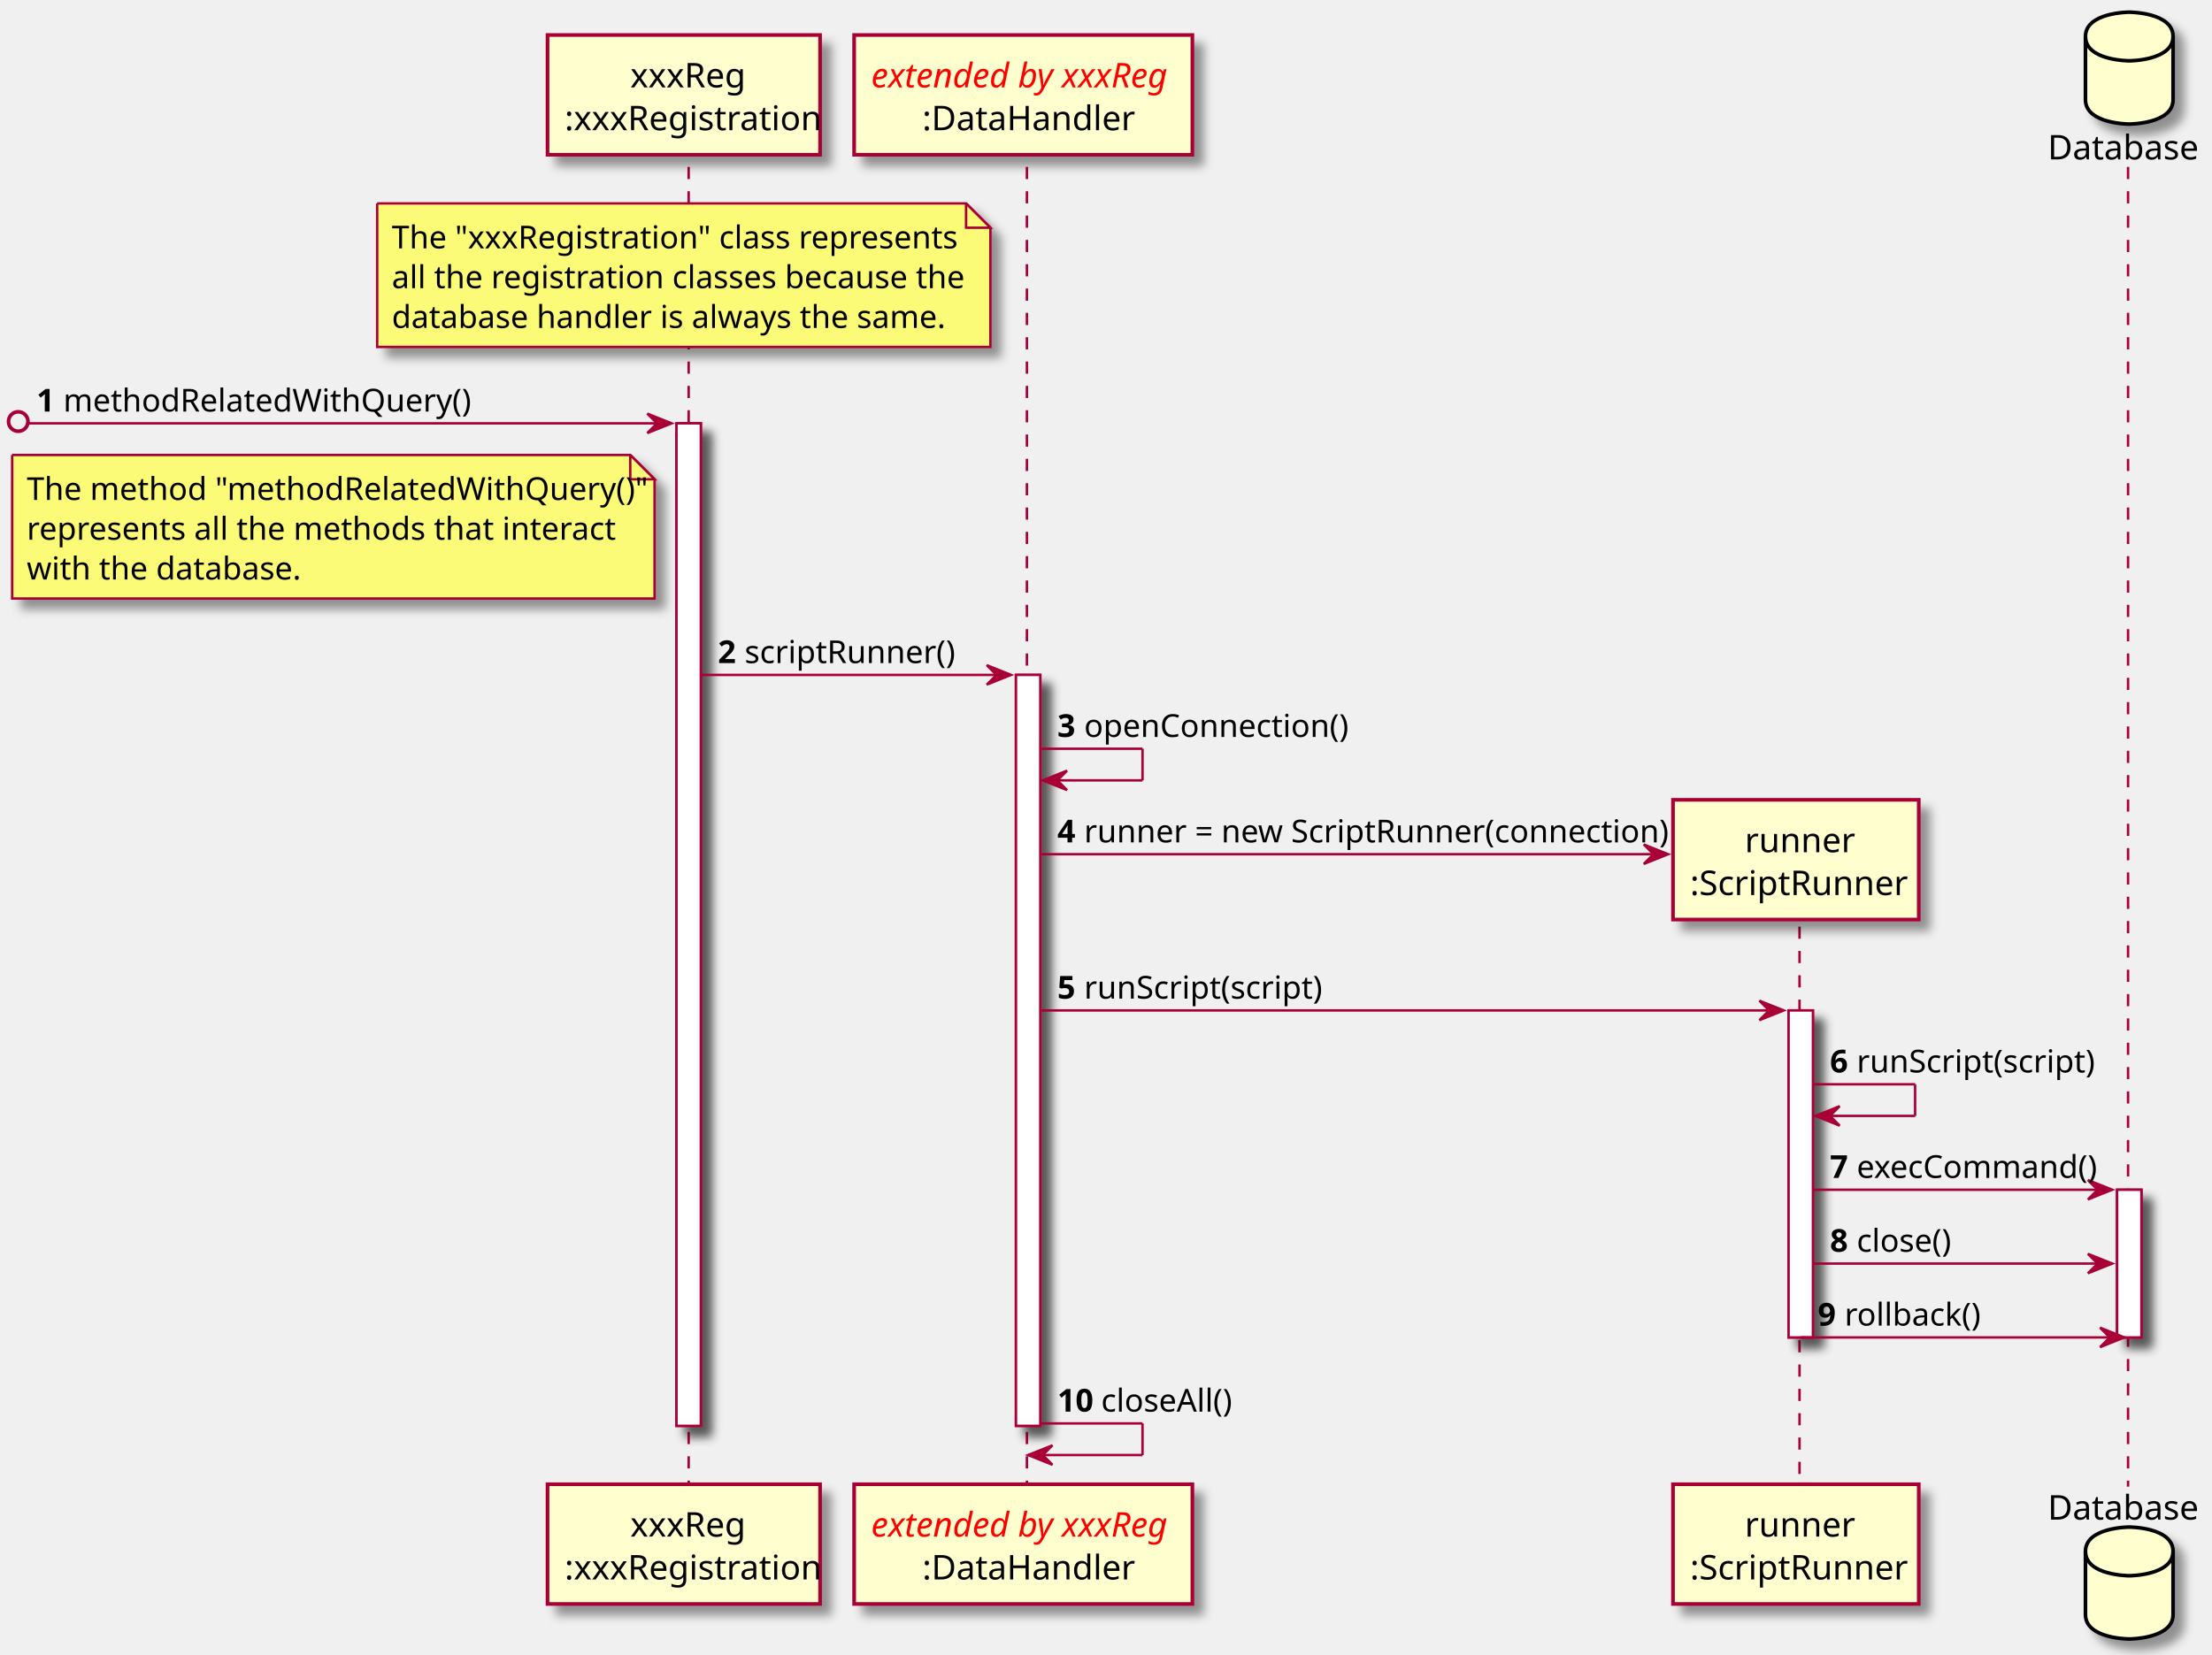
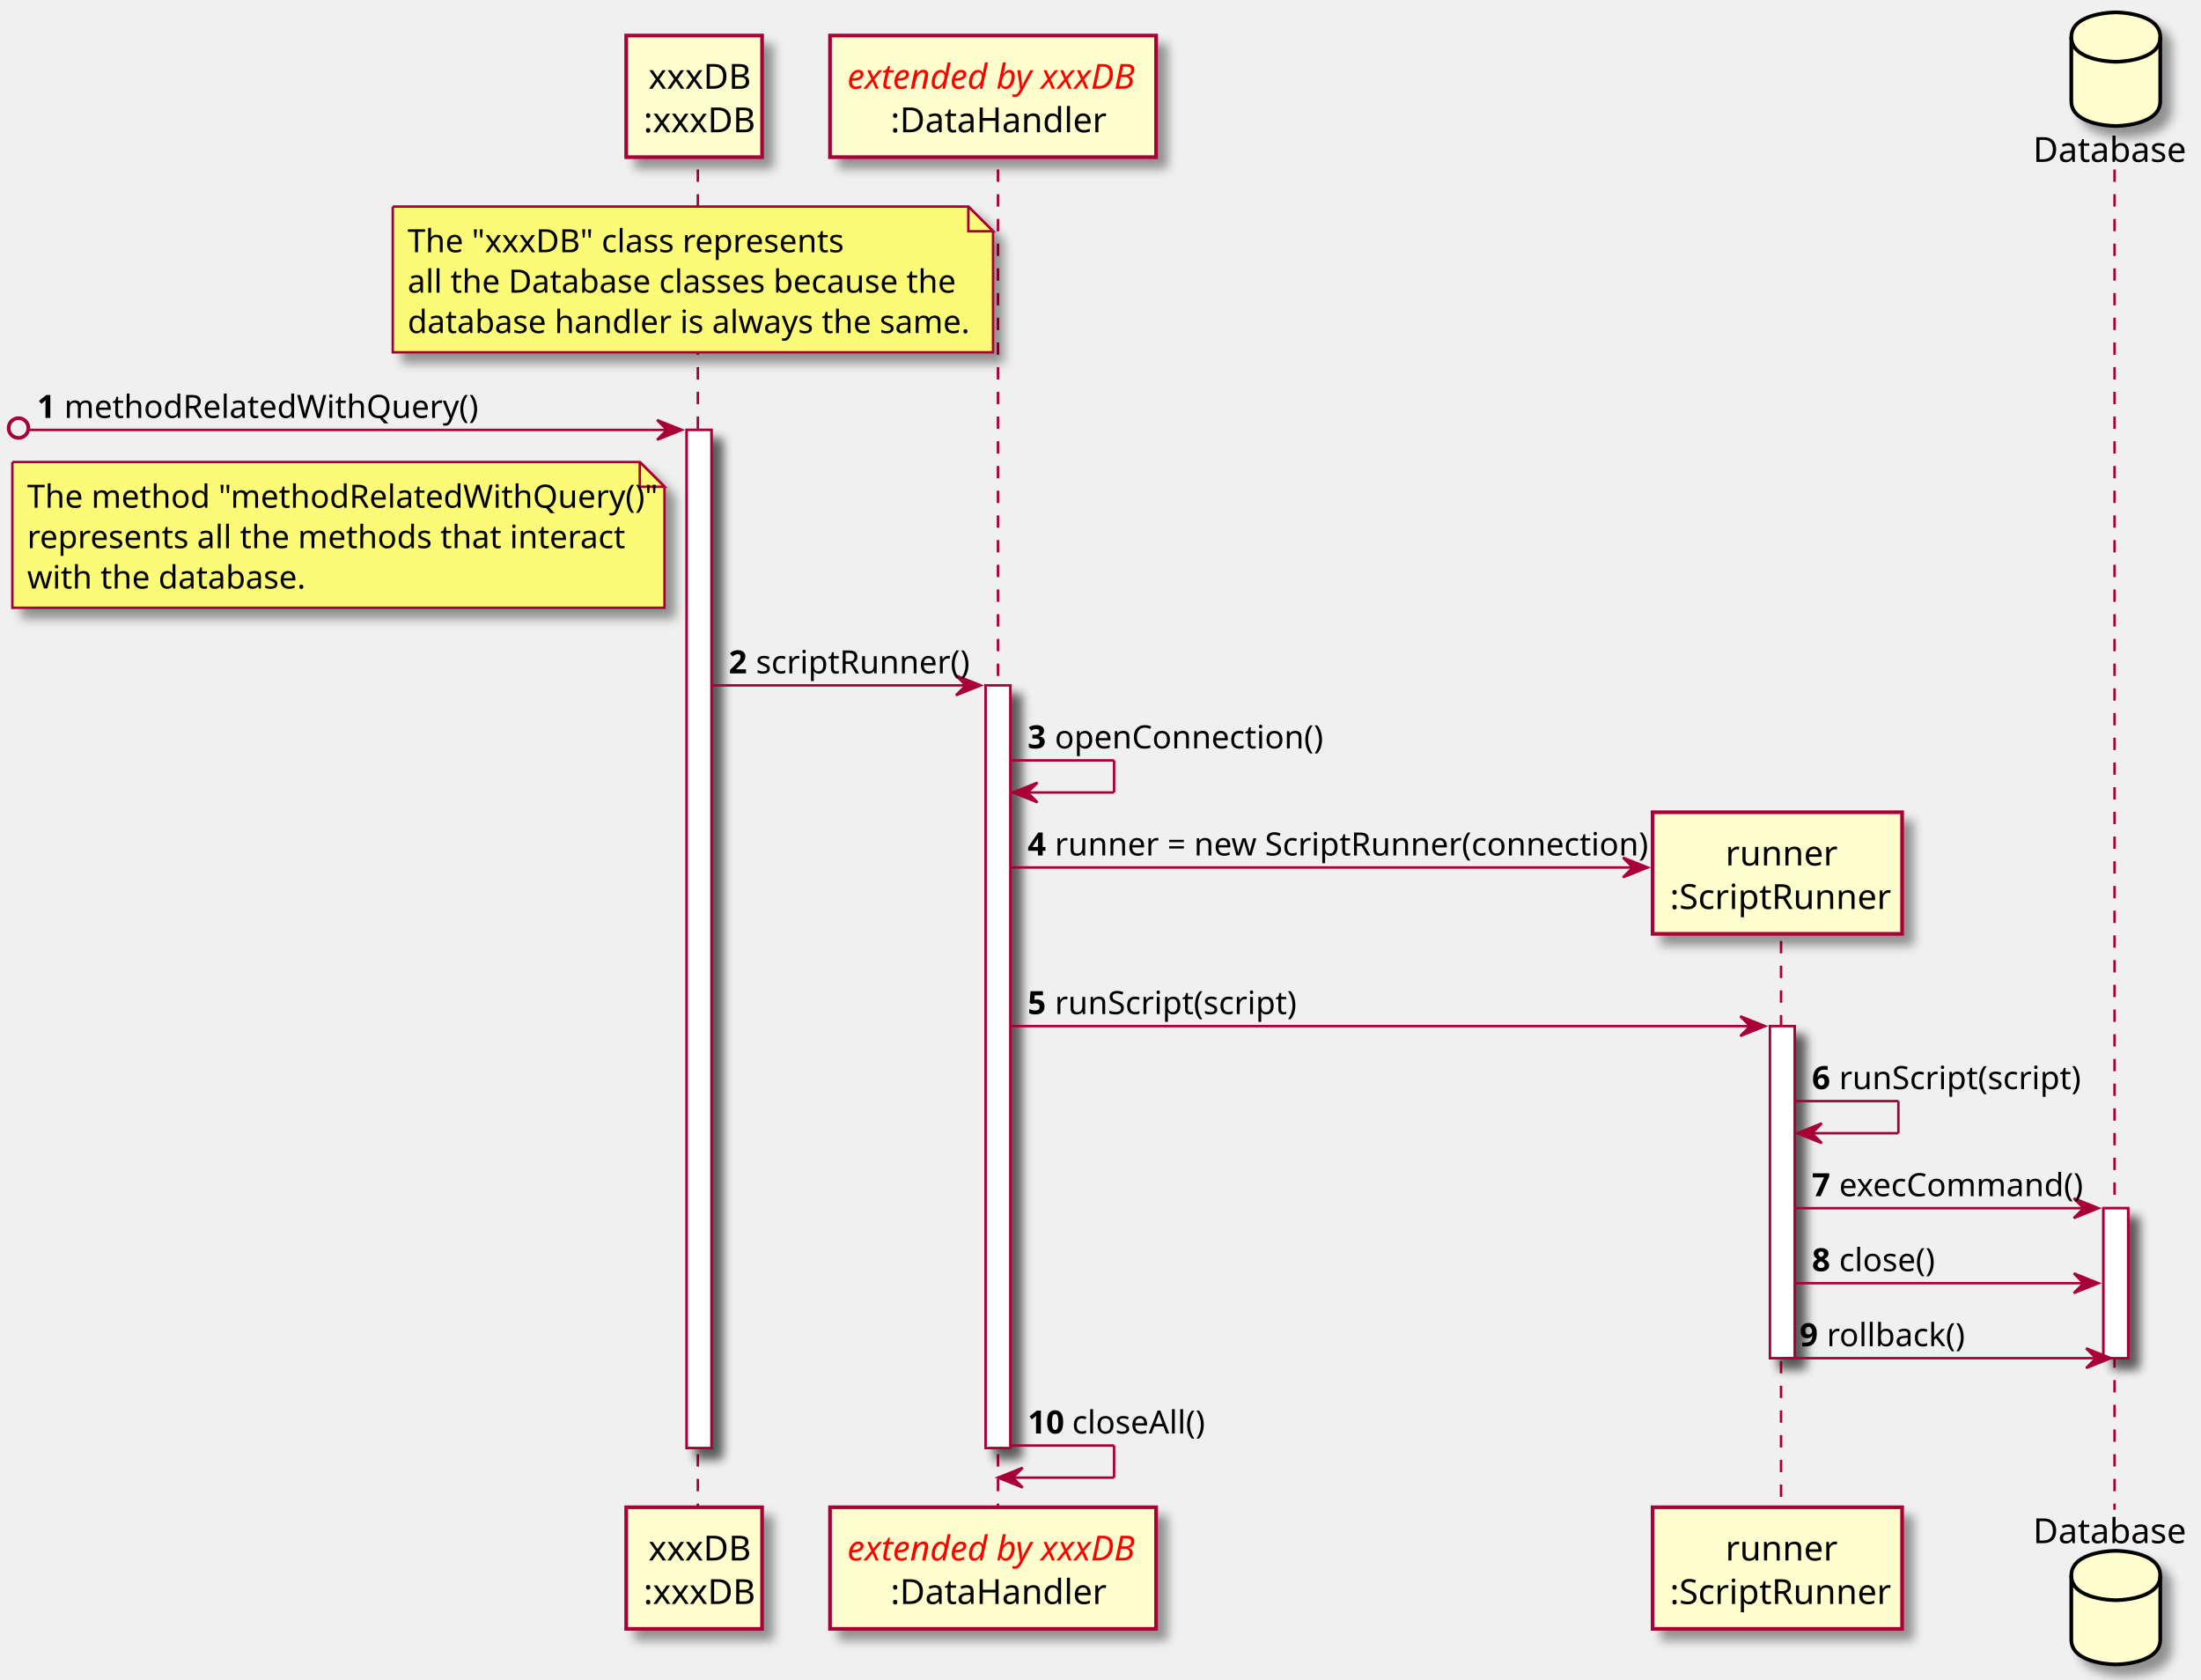
- <svg xmlns="http://www.w3.org/2000/svg" contentScriptType="application/ecmascript" contentStyleType="text/css" height="680px" preserveAspectRatio="none" style="width:909px;height:680px;" version="1.1" viewBox="0 0 909 680" width="909px" zoomAndPan="magnify">
+ <svg xmlns="http://www.w3.org/2000/svg" contentScriptType="application/ecmascript" contentStyleType="text/css" height="680px" preserveAspectRatio="none" style="width:891px;height:680px;" version="1.1" viewBox="0 0 891 680" width="891px" zoomAndPan="magnify">
  <defs>
-     <filter height="300%" id="f1khp72s431z6" width="300%" x="-1" y="-1">
+     <filter height="300%" id="f10q84u1am7gge" width="300%" x="-1" y="-1">
      <feGaussianBlur result="blurOut" stdDeviation="2.0" />
      <feColorMatrix in="blurOut" result="blurOut2" type="matrix" values="0 0 0 0 0 0 0 0 0 0 0 0 0 0 0 0 0 0 .4 0" />
      <feOffset dx="4.0" dy="4.0" in="blurOut2" result="blurOut3" />
      <feBlend in="SourceGraphic" in2="blurOut3" mode="normal" />
    </filter>
  </defs>
  <g>
-     <rect fill="#FFFFFF" filter="url(#f1khp72s431z6)" height="412.086" style="stroke:#A80036;stroke-width:1.0;" width="10" x="278" y="174.016" />
-     <rect fill="#FFFFFF" filter="url(#f1khp72s431z6)" height="308.68" style="stroke:#A80036;stroke-width:1.0;" width="10" x="417.5" y="277.422" />
-     <rect fill="#FFFFFF" filter="url(#f1khp72s431z6)" height="134.406" style="stroke:#A80036;stroke-width:1.0;" width="10" x="735" y="415.344" />
-     <rect fill="#FFFFFF" filter="url(#f1khp72s431z6)" height="60.703" style="stroke:#A80036;stroke-width:1.0;" width="10" x="870" y="489.047" />
-     <line style="stroke:#A80036;stroke-width:1.0;stroke-dasharray:5.0,5.0;" x1="283" x2="283" y1="68.609" y2="611.102" />
-     <line style="stroke:#A80036;stroke-width:1.0;stroke-dasharray:5.0,5.0;" x1="422" x2="422" y1="68.609" y2="611.102" />
-     <line style="stroke:#A80036;stroke-width:1.0;stroke-dasharray:5.0,5.0;" x1="739.5" x2="739.5" y1="370.883" y2="611.102" />
-     <line style="stroke:#A80036;stroke-width:1.0;stroke-dasharray:5.0,5.0;" x1="874.5" x2="874.5" y1="68.609" y2="611.102" />
-     <rect fill="#FEFECE" filter="url(#f1khp72s431z6)" height="49.219" style="stroke:#A80036;stroke-width:1.5;" width="112" x="225" y="14.391" />
-     <text fill="#000000" font-family="sans-serif" font-size="14" lengthAdjust="spacingAndGlyphs" textLength="44" x="259" y="35.924">xxxReg</text>
-     <text fill="#000000" font-family="sans-serif" font-size="14" lengthAdjust="spacingAndGlyphs" textLength="98" x="232" y="53.533">:xxxRegistration</text>
-     <rect fill="#FEFECE" filter="url(#f1khp72s431z6)" height="49.219" style="stroke:#A80036;stroke-width:1.5;" width="112" x="225" y="610.102" />
-     <text fill="#000000" font-family="sans-serif" font-size="14" lengthAdjust="spacingAndGlyphs" textLength="44" x="259" y="631.635">xxxReg</text>
-     <text fill="#000000" font-family="sans-serif" font-size="14" lengthAdjust="spacingAndGlyphs" textLength="98" x="232" y="649.244">:xxxRegistration</text>
-     <rect fill="#FEFECE" filter="url(#f1khp72s431z6)" height="49.219" style="stroke:#A80036;stroke-width:1.5;" width="139" x="351" y="14.391" />
-     <text fill="#FF0000" font-family="sans-serif" font-size="14" font-style="italic" lengthAdjust="spacingAndGlyphs" textLength="125" x="358" y="35.924">extended by xxxReg</text>
-     <text fill="#000000" font-family="sans-serif" font-size="14" lengthAdjust="spacingAndGlyphs" textLength="83" x="379" y="53.533">:DataHandler</text>
-     <rect fill="#FEFECE" filter="url(#f1khp72s431z6)" height="49.219" style="stroke:#A80036;stroke-width:1.5;" width="139" x="351" y="610.102" />
-     <text fill="#FF0000" font-family="sans-serif" font-size="14" font-style="italic" lengthAdjust="spacingAndGlyphs" textLength="125" x="358" y="631.635">extended by xxxReg</text>
-     <text fill="#000000" font-family="sans-serif" font-size="14" lengthAdjust="spacingAndGlyphs" textLength="83" x="379" y="649.244">:DataHandler</text>
-     <rect fill="#FEFECE" filter="url(#f1khp72s431z6)" height="49.219" style="stroke:#A80036;stroke-width:1.5;" width="101" x="687.5" y="610.102" />
-     <text fill="#000000" font-family="sans-serif" font-size="14" lengthAdjust="spacingAndGlyphs" textLength="42" x="717" y="631.635">runner</text>
-     <text fill="#000000" font-family="sans-serif" font-size="14" lengthAdjust="spacingAndGlyphs" textLength="87" x="694.5" y="649.244">:ScriptRunner</text>
-     <text fill="#000000" font-family="sans-serif" font-size="14" lengthAdjust="spacingAndGlyphs" textLength="61" x="841.5" y="65.533">Database</text>
-     <path d="M857,15 C857,5 875,5 875,5 C875,5 893,5 893,15 L893,41 C893,51 875,51 875,51 C875,51 857,51 857,41 L857,15 " fill="#FEFECE" filter="url(#f1khp72s431z6)" style="stroke:#000000;stroke-width:1.5;" />
-     <path d="M857,15 C857,25 875,25 875,25 C875,25 893,25 893,15 " fill="none" style="stroke:#000000;stroke-width:1.5;" />
-     <text fill="#000000" font-family="sans-serif" font-size="14" lengthAdjust="spacingAndGlyphs" textLength="61" x="841.5" y="624.635">Database</text>
-     <path d="M857,637.711 C857,627.711 875,627.711 875,627.711 C875,627.711 893,627.711 893,637.711 L893,663.711 C893,673.711 875,673.711 875,673.711 C875,673.711 857,673.711 857,663.711 L857,637.711 " fill="#FEFECE" filter="url(#f1khp72s431z6)" style="stroke:#000000;stroke-width:1.5;" />
-     <path d="M857,637.711 C857,647.711 875,647.711 875,647.711 C875,647.711 893,647.711 893,637.711 " fill="none" style="stroke:#000000;stroke-width:1.5;" />
-     <rect fill="#FFFFFF" filter="url(#f1khp72s431z6)" height="412.086" style="stroke:#A80036;stroke-width:1.0;" width="10" x="278" y="174.016" />
-     <rect fill="#FFFFFF" filter="url(#f1khp72s431z6)" height="308.68" style="stroke:#A80036;stroke-width:1.0;" width="10" x="417.5" y="277.422" />
-     <rect fill="#FFFFFF" filter="url(#f1khp72s431z6)" height="134.406" style="stroke:#A80036;stroke-width:1.0;" width="10" x="735" y="415.344" />
-     <rect fill="#FFFFFF" filter="url(#f1khp72s431z6)" height="60.703" style="stroke:#A80036;stroke-width:1.0;" width="10" x="870" y="489.047" />
-     <path d="M155,83.609 L155,142.609 L407,142.609 L407,93.609 L397,83.609 L155,83.609 " fill="#FBFB77" filter="url(#f1khp72s431z6)" style="stroke:#A80036;stroke-width:1.0;" />
-     <path d="M397,83.609 L397,93.609 L407,93.609 L397,83.609 " fill="#FBFB77" style="stroke:#A80036;stroke-width:1.0;" />
-     <text fill="#000000" font-family="sans-serif" font-size="13" lengthAdjust="spacingAndGlyphs" textLength="225" x="161" y="102.105">The "xxxRegistration" class represents</text>
-     <text fill="#000000" font-family="sans-serif" font-size="13" lengthAdjust="spacingAndGlyphs" textLength="227" x="161" y="118.456">all the registration classes because the</text>
-     <text fill="#000000" font-family="sans-serif" font-size="13" lengthAdjust="spacingAndGlyphs" textLength="219" x="161" y="134.808">database handler is always the same.</text>
+     <rect fill="#FFFFFF" filter="url(#f10q84u1am7gge)" height="412.086" style="stroke:#A80036;stroke-width:1.0;" width="10" x="278" y="174.016" />
+     <rect fill="#FFFFFF" filter="url(#f10q84u1am7gge)" height="308.68" style="stroke:#A80036;stroke-width:1.0;" width="10" x="399" y="277.422" />
+     <rect fill="#FFFFFF" filter="url(#f10q84u1am7gge)" height="134.406" style="stroke:#A80036;stroke-width:1.0;" width="10" x="716.5" y="415.344" />
+     <rect fill="#FFFFFF" filter="url(#f10q84u1am7gge)" height="60.703" style="stroke:#A80036;stroke-width:1.0;" width="10" x="851.5" y="489.047" />
+     <line style="stroke:#A80036;stroke-width:1.0;stroke-dasharray:5.0,5.0;" x1="282.5" x2="282.5" y1="68.609" y2="611.102" />
+     <line style="stroke:#A80036;stroke-width:1.0;stroke-dasharray:5.0,5.0;" x1="404" x2="404" y1="68.609" y2="611.102" />
+     <line style="stroke:#A80036;stroke-width:1.0;stroke-dasharray:5.0,5.0;" x1="721" x2="721" y1="370.883" y2="611.102" />
+     <line style="stroke:#A80036;stroke-width:1.0;stroke-dasharray:5.0,5.0;" x1="856" x2="856" y1="68.609" y2="611.102" />
+     <rect fill="#FEFECE" filter="url(#f10q84u1am7gge)" height="49.219" style="stroke:#A80036;stroke-width:1.5;" width="55" x="253.5" y="14.391" />
+     <text fill="#000000" font-family="sans-serif" font-size="14" lengthAdjust="spacing" textLength="37" x="262.5" y="35.924">xxxDB</text>
+     <text fill="#000000" font-family="sans-serif" font-size="14" lengthAdjust="spacing" textLength="41" x="260.5" y="53.533">:xxxDB</text>
+     <rect fill="#FEFECE" filter="url(#f10q84u1am7gge)" height="49.219" style="stroke:#A80036;stroke-width:1.5;" width="55" x="253.5" y="610.102" />
+     <text fill="#000000" font-family="sans-serif" font-size="14" lengthAdjust="spacing" textLength="37" x="262.5" y="631.635">xxxDB</text>
+     <text fill="#000000" font-family="sans-serif" font-size="14" lengthAdjust="spacing" textLength="41" x="260.5" y="649.244">:xxxDB</text>
+     <rect fill="#FEFECE" filter="url(#f10q84u1am7gge)" height="49.219" style="stroke:#A80036;stroke-width:1.5;" width="132" x="336" y="14.391" />
+     <text fill="#FF0000" font-family="sans-serif" font-size="14" font-style="italic" lengthAdjust="spacing" textLength="118" x="343" y="35.924">extended by xxxDB</text>
+     <text fill="#000000" font-family="sans-serif" font-size="14" lengthAdjust="spacing" textLength="83" x="360.5" y="53.533">:DataHandler</text>
+     <rect fill="#FEFECE" filter="url(#f10q84u1am7gge)" height="49.219" style="stroke:#A80036;stroke-width:1.5;" width="132" x="336" y="610.102" />
+     <text fill="#FF0000" font-family="sans-serif" font-size="14" font-style="italic" lengthAdjust="spacing" textLength="118" x="343" y="631.635">extended by xxxDB</text>
+     <text fill="#000000" font-family="sans-serif" font-size="14" lengthAdjust="spacing" textLength="83" x="360.5" y="649.244">:DataHandler</text>
+     <rect fill="#FEFECE" filter="url(#f10q84u1am7gge)" height="49.219" style="stroke:#A80036;stroke-width:1.5;" width="101" x="669" y="610.102" />
+     <text fill="#000000" font-family="sans-serif" font-size="14" lengthAdjust="spacing" textLength="42" x="698.5" y="631.635">runner</text>
+     <text fill="#000000" font-family="sans-serif" font-size="14" lengthAdjust="spacing" textLength="87" x="676" y="649.244">:ScriptRunner</text>
+     <text fill="#000000" font-family="sans-serif" font-size="14" lengthAdjust="spacing" textLength="61" x="823" y="65.533">Database</text>
+     <path d="M838.5,15 C838.5,5 856.5,5 856.5,5 C856.5,5 874.5,5 874.5,15 L874.5,41 C874.5,51 856.5,51 856.5,51 C856.5,51 838.5,51 838.5,41 L838.5,15 " fill="#FEFECE" filter="url(#f10q84u1am7gge)" style="stroke:#000000;stroke-width:1.5;" />
+     <path d="M838.5,15 C838.5,25 856.5,25 856.5,25 C856.5,25 874.5,25 874.5,15 " fill="none" style="stroke:#000000;stroke-width:1.5;" />
+     <text fill="#000000" font-family="sans-serif" font-size="14" lengthAdjust="spacing" textLength="61" x="823" y="624.635">Database</text>
+     <path d="M838.5,637.711 C838.5,627.711 856.5,627.711 856.5,627.711 C856.5,627.711 874.5,627.711 874.5,637.711 L874.5,663.711 C874.5,673.711 856.5,673.711 856.5,673.711 C856.5,673.711 838.5,673.711 838.5,663.711 L838.5,637.711 " fill="#FEFECE" filter="url(#f10q84u1am7gge)" style="stroke:#000000;stroke-width:1.5;" />
+     <path d="M838.5,637.711 C838.5,647.711 856.5,647.711 856.5,647.711 C856.5,647.711 874.5,647.711 874.5,637.711 " fill="none" style="stroke:#000000;stroke-width:1.5;" />
+     <rect fill="#FFFFFF" filter="url(#f10q84u1am7gge)" height="412.086" style="stroke:#A80036;stroke-width:1.0;" width="10" x="278" y="174.016" />
+     <rect fill="#FFFFFF" filter="url(#f10q84u1am7gge)" height="308.68" style="stroke:#A80036;stroke-width:1.0;" width="10" x="399" y="277.422" />
+     <rect fill="#FFFFFF" filter="url(#f10q84u1am7gge)" height="134.406" style="stroke:#A80036;stroke-width:1.0;" width="10" x="716.5" y="415.344" />
+     <rect fill="#FFFFFF" filter="url(#f10q84u1am7gge)" height="60.703" style="stroke:#A80036;stroke-width:1.0;" width="10" x="851.5" y="489.047" />
+     <path d="M159,83.609 L159,142.609 L402,142.609 L402,93.609 L392,83.609 L159,83.609 " fill="#FBFB77" filter="url(#f10q84u1am7gge)" style="stroke:#A80036;stroke-width:1.0;" />
+     <path d="M392,83.609 L392,93.609 L402,93.609 L392,83.609 " fill="#FBFB77" style="stroke:#A80036;stroke-width:1.0;" />
+     <text fill="#000000" font-family="sans-serif" font-size="13" lengthAdjust="spacing" textLength="174" x="165" y="102.105">The "xxxDB" class represents</text>
+     <text fill="#000000" font-family="sans-serif" font-size="13" lengthAdjust="spacing" textLength="218" x="165" y="118.456">all the Database classes because the</text>
+     <text fill="#000000" font-family="sans-serif" font-size="13" lengthAdjust="spacing" textLength="219" x="165" y="134.808">database handler is always the same.</text>
    <ellipse cx="7.5" cy="173.266" fill="none" rx="4" ry="4" style="stroke:#A80036;stroke-width:1.5;" />
    <polygon fill="#A80036" points="266,170.016,276,174.016,266,178.016,270,174.016" style="stroke:#A80036;stroke-width:1.0;" />
    <line style="stroke:#A80036;stroke-width:1.0;" x1="12" x2="272" y1="174.016" y2="174.016" />
-     <text fill="#000000" font-family="sans-serif" font-size="13" font-weight="bold" lengthAdjust="spacingAndGlyphs" textLength="7" x="15" y="169.159">1</text>
-     <text fill="#000000" font-family="sans-serif" font-size="13" lengthAdjust="spacingAndGlyphs" textLength="157" x="26" y="169.159">methodRelatedWithQuery()</text>
-     <path d="M5,187.016 L5,246.016 L269,246.016 L269,197.016 L259,187.016 L5,187.016 " fill="#FBFB77" filter="url(#f1khp72s431z6)" style="stroke:#A80036;stroke-width:1.0;" />
+     <text fill="#000000" font-family="sans-serif" font-size="13" font-weight="bold" lengthAdjust="spacing" textLength="7" x="15" y="169.159">1</text>
+     <text fill="#000000" font-family="sans-serif" font-size="13" lengthAdjust="spacing" textLength="157" x="26" y="169.159">methodRelatedWithQuery()</text>
+     <path d="M5,187.016 L5,246.016 L269,246.016 L269,197.016 L259,187.016 L5,187.016 " fill="#FBFB77" filter="url(#f10q84u1am7gge)" style="stroke:#A80036;stroke-width:1.0;" />
    <path d="M259,187.016 L259,197.016 L269,197.016 L259,187.016 " fill="#FBFB77" style="stroke:#A80036;stroke-width:1.0;" />
-     <text fill="#000000" font-family="sans-serif" font-size="13" lengthAdjust="spacingAndGlyphs" textLength="239" x="11" y="205.511">The method "methodRelatedWithQuery()"</text>
-     <text fill="#000000" font-family="sans-serif" font-size="13" lengthAdjust="spacingAndGlyphs" textLength="227" x="11" y="221.862">represents all the methods that interact</text>
-     <text fill="#000000" font-family="sans-serif" font-size="13" lengthAdjust="spacingAndGlyphs" textLength="106" x="11" y="238.214">with the database.</text>
-     <polygon fill="#A80036" points="405.5,273.422,415.5,277.422,405.5,281.422,409.5,277.422" style="stroke:#A80036;stroke-width:1.0;" />
-     <line style="stroke:#A80036;stroke-width:1.0;" x1="288" x2="411.5" y1="277.422" y2="277.422" />
-     <text fill="#000000" font-family="sans-serif" font-size="13" font-weight="bold" lengthAdjust="spacingAndGlyphs" textLength="7" x="295" y="272.565">2</text>
-     <text fill="#000000" font-family="sans-serif" font-size="13" lengthAdjust="spacingAndGlyphs" textLength="81" x="306" y="272.565">scriptRunner()</text>
-     <line style="stroke:#A80036;stroke-width:1.0;" x1="427.5" x2="469.5" y1="307.773" y2="307.773" />
-     <line style="stroke:#A80036;stroke-width:1.0;" x1="469.5" x2="469.5" y1="307.773" y2="320.773" />
-     <line style="stroke:#A80036;stroke-width:1.0;" x1="428.5" x2="469.5" y1="320.773" y2="320.773" />
-     <polygon fill="#A80036" points="438.5,316.773,428.5,320.773,438.5,324.773,434.5,320.773" style="stroke:#A80036;stroke-width:1.0;" />
-     <text fill="#000000" font-family="sans-serif" font-size="13" font-weight="bold" lengthAdjust="spacingAndGlyphs" textLength="7" x="434.5" y="302.917">3</text>
-     <text fill="#000000" font-family="sans-serif" font-size="13" lengthAdjust="spacingAndGlyphs" textLength="101" x="445.5" y="302.917">openConnection()</text>
-     <polygon fill="#A80036" points="675.5,347.125,685.5,351.125,675.5,355.125,679.5,351.125" style="stroke:#A80036;stroke-width:1.0;" />
-     <line style="stroke:#A80036;stroke-width:1.0;" x1="427.5" x2="681.5" y1="351.125" y2="351.125" />
-     <text fill="#000000" font-family="sans-serif" font-size="13" font-weight="bold" lengthAdjust="spacingAndGlyphs" textLength="7" x="434.5" y="346.269">4</text>
-     <text fill="#000000" font-family="sans-serif" font-size="13" lengthAdjust="spacingAndGlyphs" textLength="225" x="445.5" y="346.269">runner = new ScriptRunner(connection)</text>
-     <rect fill="#FEFECE" filter="url(#f1khp72s431z6)" height="49.219" style="stroke:#A80036;stroke-width:1.5;" width="101" x="687.5" y="328.773" />
-     <text fill="#000000" font-family="sans-serif" font-size="14" lengthAdjust="spacingAndGlyphs" textLength="42" x="717" y="350.307">runner</text>
-     <text fill="#000000" font-family="sans-serif" font-size="14" lengthAdjust="spacingAndGlyphs" textLength="87" x="694.5" y="367.916">:ScriptRunner</text>
-     <polygon fill="#A80036" points="723,411.344,733,415.344,723,419.344,727,415.344" style="stroke:#A80036;stroke-width:1.0;" />
-     <line style="stroke:#A80036;stroke-width:1.0;" x1="427.5" x2="729" y1="415.344" y2="415.344" />
-     <text fill="#000000" font-family="sans-serif" font-size="13" font-weight="bold" lengthAdjust="spacingAndGlyphs" textLength="7" x="434.5" y="410.487">5</text>
-     <text fill="#000000" font-family="sans-serif" font-size="13" lengthAdjust="spacingAndGlyphs" textLength="92" x="445.5" y="410.487">runScript(script)</text>
-     <line style="stroke:#A80036;stroke-width:1.0;" x1="745" x2="787" y1="445.695" y2="445.695" />
-     <line style="stroke:#A80036;stroke-width:1.0;" x1="787" x2="787" y1="445.695" y2="458.695" />
-     <line style="stroke:#A80036;stroke-width:1.0;" x1="746" x2="787" y1="458.695" y2="458.695" />
-     <polygon fill="#A80036" points="756,454.695,746,458.695,756,462.695,752,458.695" style="stroke:#A80036;stroke-width:1.0;" />
-     <text fill="#000000" font-family="sans-serif" font-size="13" font-weight="bold" lengthAdjust="spacingAndGlyphs" textLength="7" x="752" y="440.839">6</text>
-     <text fill="#000000" font-family="sans-serif" font-size="13" lengthAdjust="spacingAndGlyphs" textLength="92" x="763" y="440.839">runScript(script)</text>
-     <polygon fill="#A80036" points="858,485.047,868,489.047,858,493.047,862,489.047" style="stroke:#A80036;stroke-width:1.0;" />
-     <line style="stroke:#A80036;stroke-width:1.0;" x1="745" x2="864" y1="489.047" y2="489.047" />
-     <text fill="#000000" font-family="sans-serif" font-size="13" font-weight="bold" lengthAdjust="spacingAndGlyphs" textLength="7" x="752" y="484.19">7</text>
-     <text fill="#000000" font-family="sans-serif" font-size="13" lengthAdjust="spacingAndGlyphs" textLength="95" x="763" y="484.19">execCommand()</text>
-     <polygon fill="#A80036" points="858,515.398,868,519.398,858,523.398,862,519.398" style="stroke:#A80036;stroke-width:1.0;" />
-     <line style="stroke:#A80036;stroke-width:1.0;" x1="745" x2="864" y1="519.398" y2="519.398" />
-     <text fill="#000000" font-family="sans-serif" font-size="13" font-weight="bold" lengthAdjust="spacingAndGlyphs" textLength="7" x="752" y="514.542">8</text>
-     <text fill="#000000" font-family="sans-serif" font-size="13" lengthAdjust="spacingAndGlyphs" textLength="39" x="763" y="514.542">close()</text>
-     <polygon fill="#A80036" points="863,545.75,873,549.75,863,553.75,867,549.75" style="stroke:#A80036;stroke-width:1.0;" />
-     <line style="stroke:#A80036;stroke-width:1.0;" x1="740" x2="869" y1="549.75" y2="549.75" />
-     <text fill="#000000" font-family="sans-serif" font-size="13" font-weight="bold" lengthAdjust="spacingAndGlyphs" textLength="7" x="747" y="544.894">9</text>
-     <text fill="#000000" font-family="sans-serif" font-size="13" lengthAdjust="spacingAndGlyphs" textLength="53" x="758" y="544.894">rollback()</text>
-     <line style="stroke:#A80036;stroke-width:1.0;" x1="427.5" x2="469.5" y1="585.102" y2="585.102" />
-     <line style="stroke:#A80036;stroke-width:1.0;" x1="469.5" x2="469.5" y1="585.102" y2="598.102" />
-     <line style="stroke:#A80036;stroke-width:1.0;" x1="422.5" x2="469.5" y1="598.102" y2="598.102" />
-     <polygon fill="#A80036" points="432.5,594.102,422.5,598.102,432.5,602.102,428.5,598.102" style="stroke:#A80036;stroke-width:1.0;" />
-     <text fill="#000000" font-family="sans-serif" font-size="13" font-weight="bold" lengthAdjust="spacingAndGlyphs" textLength="14" x="434.5" y="580.245">10</text>
-     <text fill="#000000" font-family="sans-serif" font-size="13" lengthAdjust="spacingAndGlyphs" textLength="54" x="452.5" y="580.245">closeAll()</text>
+     <text fill="#000000" font-family="sans-serif" font-size="13" lengthAdjust="spacing" textLength="239" x="11" y="205.511">The method "methodRelatedWithQuery()"</text>
+     <text fill="#000000" font-family="sans-serif" font-size="13" lengthAdjust="spacing" textLength="227" x="11" y="221.862">represents all the methods that interact</text>
+     <text fill="#000000" font-family="sans-serif" font-size="13" lengthAdjust="spacing" textLength="106" x="11" y="238.214">with the database.</text>
+     <polygon fill="#A80036" points="387,273.422,397,277.422,387,281.422,391,277.422" style="stroke:#A80036;stroke-width:1.0;" />
+     <line style="stroke:#A80036;stroke-width:1.0;" x1="288" x2="393" y1="277.422" y2="277.422" />
+     <text fill="#000000" font-family="sans-serif" font-size="13" font-weight="bold" lengthAdjust="spacing" textLength="7" x="295" y="272.565">2</text>
+     <text fill="#000000" font-family="sans-serif" font-size="13" lengthAdjust="spacing" textLength="81" x="306" y="272.565">scriptRunner()</text>
+     <line style="stroke:#A80036;stroke-width:1.0;" x1="409" x2="451" y1="307.773" y2="307.773" />
+     <line style="stroke:#A80036;stroke-width:1.0;" x1="451" x2="451" y1="307.773" y2="320.773" />
+     <line style="stroke:#A80036;stroke-width:1.0;" x1="410" x2="451" y1="320.773" y2="320.773" />
+     <polygon fill="#A80036" points="420,316.773,410,320.773,420,324.773,416,320.773" style="stroke:#A80036;stroke-width:1.0;" />
+     <text fill="#000000" font-family="sans-serif" font-size="13" font-weight="bold" lengthAdjust="spacing" textLength="7" x="416" y="302.917">3</text>
+     <text fill="#000000" font-family="sans-serif" font-size="13" lengthAdjust="spacing" textLength="101" x="427" y="302.917">openConnection()</text>
+     <polygon fill="#A80036" points="657,347.125,667,351.125,657,355.125,661,351.125" style="stroke:#A80036;stroke-width:1.0;" />
+     <line style="stroke:#A80036;stroke-width:1.0;" x1="409" x2="663" y1="351.125" y2="351.125" />
+     <text fill="#000000" font-family="sans-serif" font-size="13" font-weight="bold" lengthAdjust="spacing" textLength="7" x="416" y="346.269">4</text>
+     <text fill="#000000" font-family="sans-serif" font-size="13" lengthAdjust="spacing" textLength="225" x="427" y="346.269">runner = new ScriptRunner(connection)</text>
+     <rect fill="#FEFECE" filter="url(#f10q84u1am7gge)" height="49.219" style="stroke:#A80036;stroke-width:1.5;" width="101" x="669" y="328.773" />
+     <text fill="#000000" font-family="sans-serif" font-size="14" lengthAdjust="spacing" textLength="42" x="698.5" y="350.307">runner</text>
+     <text fill="#000000" font-family="sans-serif" font-size="14" lengthAdjust="spacing" textLength="87" x="676" y="367.916">:ScriptRunner</text>
+     <polygon fill="#A80036" points="704.5,411.344,714.5,415.344,704.5,419.344,708.5,415.344" style="stroke:#A80036;stroke-width:1.0;" />
+     <line style="stroke:#A80036;stroke-width:1.0;" x1="409" x2="710.5" y1="415.344" y2="415.344" />
+     <text fill="#000000" font-family="sans-serif" font-size="13" font-weight="bold" lengthAdjust="spacing" textLength="7" x="416" y="410.487">5</text>
+     <text fill="#000000" font-family="sans-serif" font-size="13" lengthAdjust="spacing" textLength="92" x="427" y="410.487">runScript(script)</text>
+     <line style="stroke:#A80036;stroke-width:1.0;" x1="726.5" x2="768.5" y1="445.695" y2="445.695" />
+     <line style="stroke:#A80036;stroke-width:1.0;" x1="768.5" x2="768.5" y1="445.695" y2="458.695" />
+     <line style="stroke:#A80036;stroke-width:1.0;" x1="727.5" x2="768.5" y1="458.695" y2="458.695" />
+     <polygon fill="#A80036" points="737.5,454.695,727.5,458.695,737.5,462.695,733.5,458.695" style="stroke:#A80036;stroke-width:1.0;" />
+     <text fill="#000000" font-family="sans-serif" font-size="13" font-weight="bold" lengthAdjust="spacing" textLength="7" x="733.5" y="440.839">6</text>
+     <text fill="#000000" font-family="sans-serif" font-size="13" lengthAdjust="spacing" textLength="92" x="744.5" y="440.839">runScript(script)</text>
+     <polygon fill="#A80036" points="839.5,485.047,849.5,489.047,839.5,493.047,843.5,489.047" style="stroke:#A80036;stroke-width:1.0;" />
+     <line style="stroke:#A80036;stroke-width:1.0;" x1="726.5" x2="845.5" y1="489.047" y2="489.047" />
+     <text fill="#000000" font-family="sans-serif" font-size="13" font-weight="bold" lengthAdjust="spacing" textLength="7" x="733.5" y="484.19">7</text>
+     <text fill="#000000" font-family="sans-serif" font-size="13" lengthAdjust="spacing" textLength="95" x="744.5" y="484.19">execCommand()</text>
+     <polygon fill="#A80036" points="839.5,515.398,849.5,519.398,839.5,523.398,843.5,519.398" style="stroke:#A80036;stroke-width:1.0;" />
+     <line style="stroke:#A80036;stroke-width:1.0;" x1="726.5" x2="845.5" y1="519.398" y2="519.398" />
+     <text fill="#000000" font-family="sans-serif" font-size="13" font-weight="bold" lengthAdjust="spacing" textLength="7" x="733.5" y="514.542">8</text>
+     <text fill="#000000" font-family="sans-serif" font-size="13" lengthAdjust="spacing" textLength="39" x="744.5" y="514.542">close()</text>
+     <polygon fill="#A80036" points="844.5,545.75,854.5,549.75,844.5,553.75,848.5,549.75" style="stroke:#A80036;stroke-width:1.0;" />
+     <line style="stroke:#A80036;stroke-width:1.0;" x1="721.5" x2="850.5" y1="549.75" y2="549.75" />
+     <text fill="#000000" font-family="sans-serif" font-size="13" font-weight="bold" lengthAdjust="spacing" textLength="7" x="728.5" y="544.894">9</text>
+     <text fill="#000000" font-family="sans-serif" font-size="13" lengthAdjust="spacing" textLength="53" x="739.5" y="544.894">rollback()</text>
+     <line style="stroke:#A80036;stroke-width:1.0;" x1="409" x2="451" y1="585.102" y2="585.102" />
+     <line style="stroke:#A80036;stroke-width:1.0;" x1="451" x2="451" y1="585.102" y2="598.102" />
+     <line style="stroke:#A80036;stroke-width:1.0;" x1="404" x2="451" y1="598.102" y2="598.102" />
+     <polygon fill="#A80036" points="414,594.102,404,598.102,414,602.102,410,598.102" style="stroke:#A80036;stroke-width:1.0;" />
+     <text fill="#000000" font-family="sans-serif" font-size="13" font-weight="bold" lengthAdjust="spacing" textLength="14" x="416" y="580.245">10</text>
+     <text fill="#000000" font-family="sans-serif" font-size="13" lengthAdjust="spacing" textLength="54" x="434" y="580.245">closeAll()</text>
  </g>
</svg>
